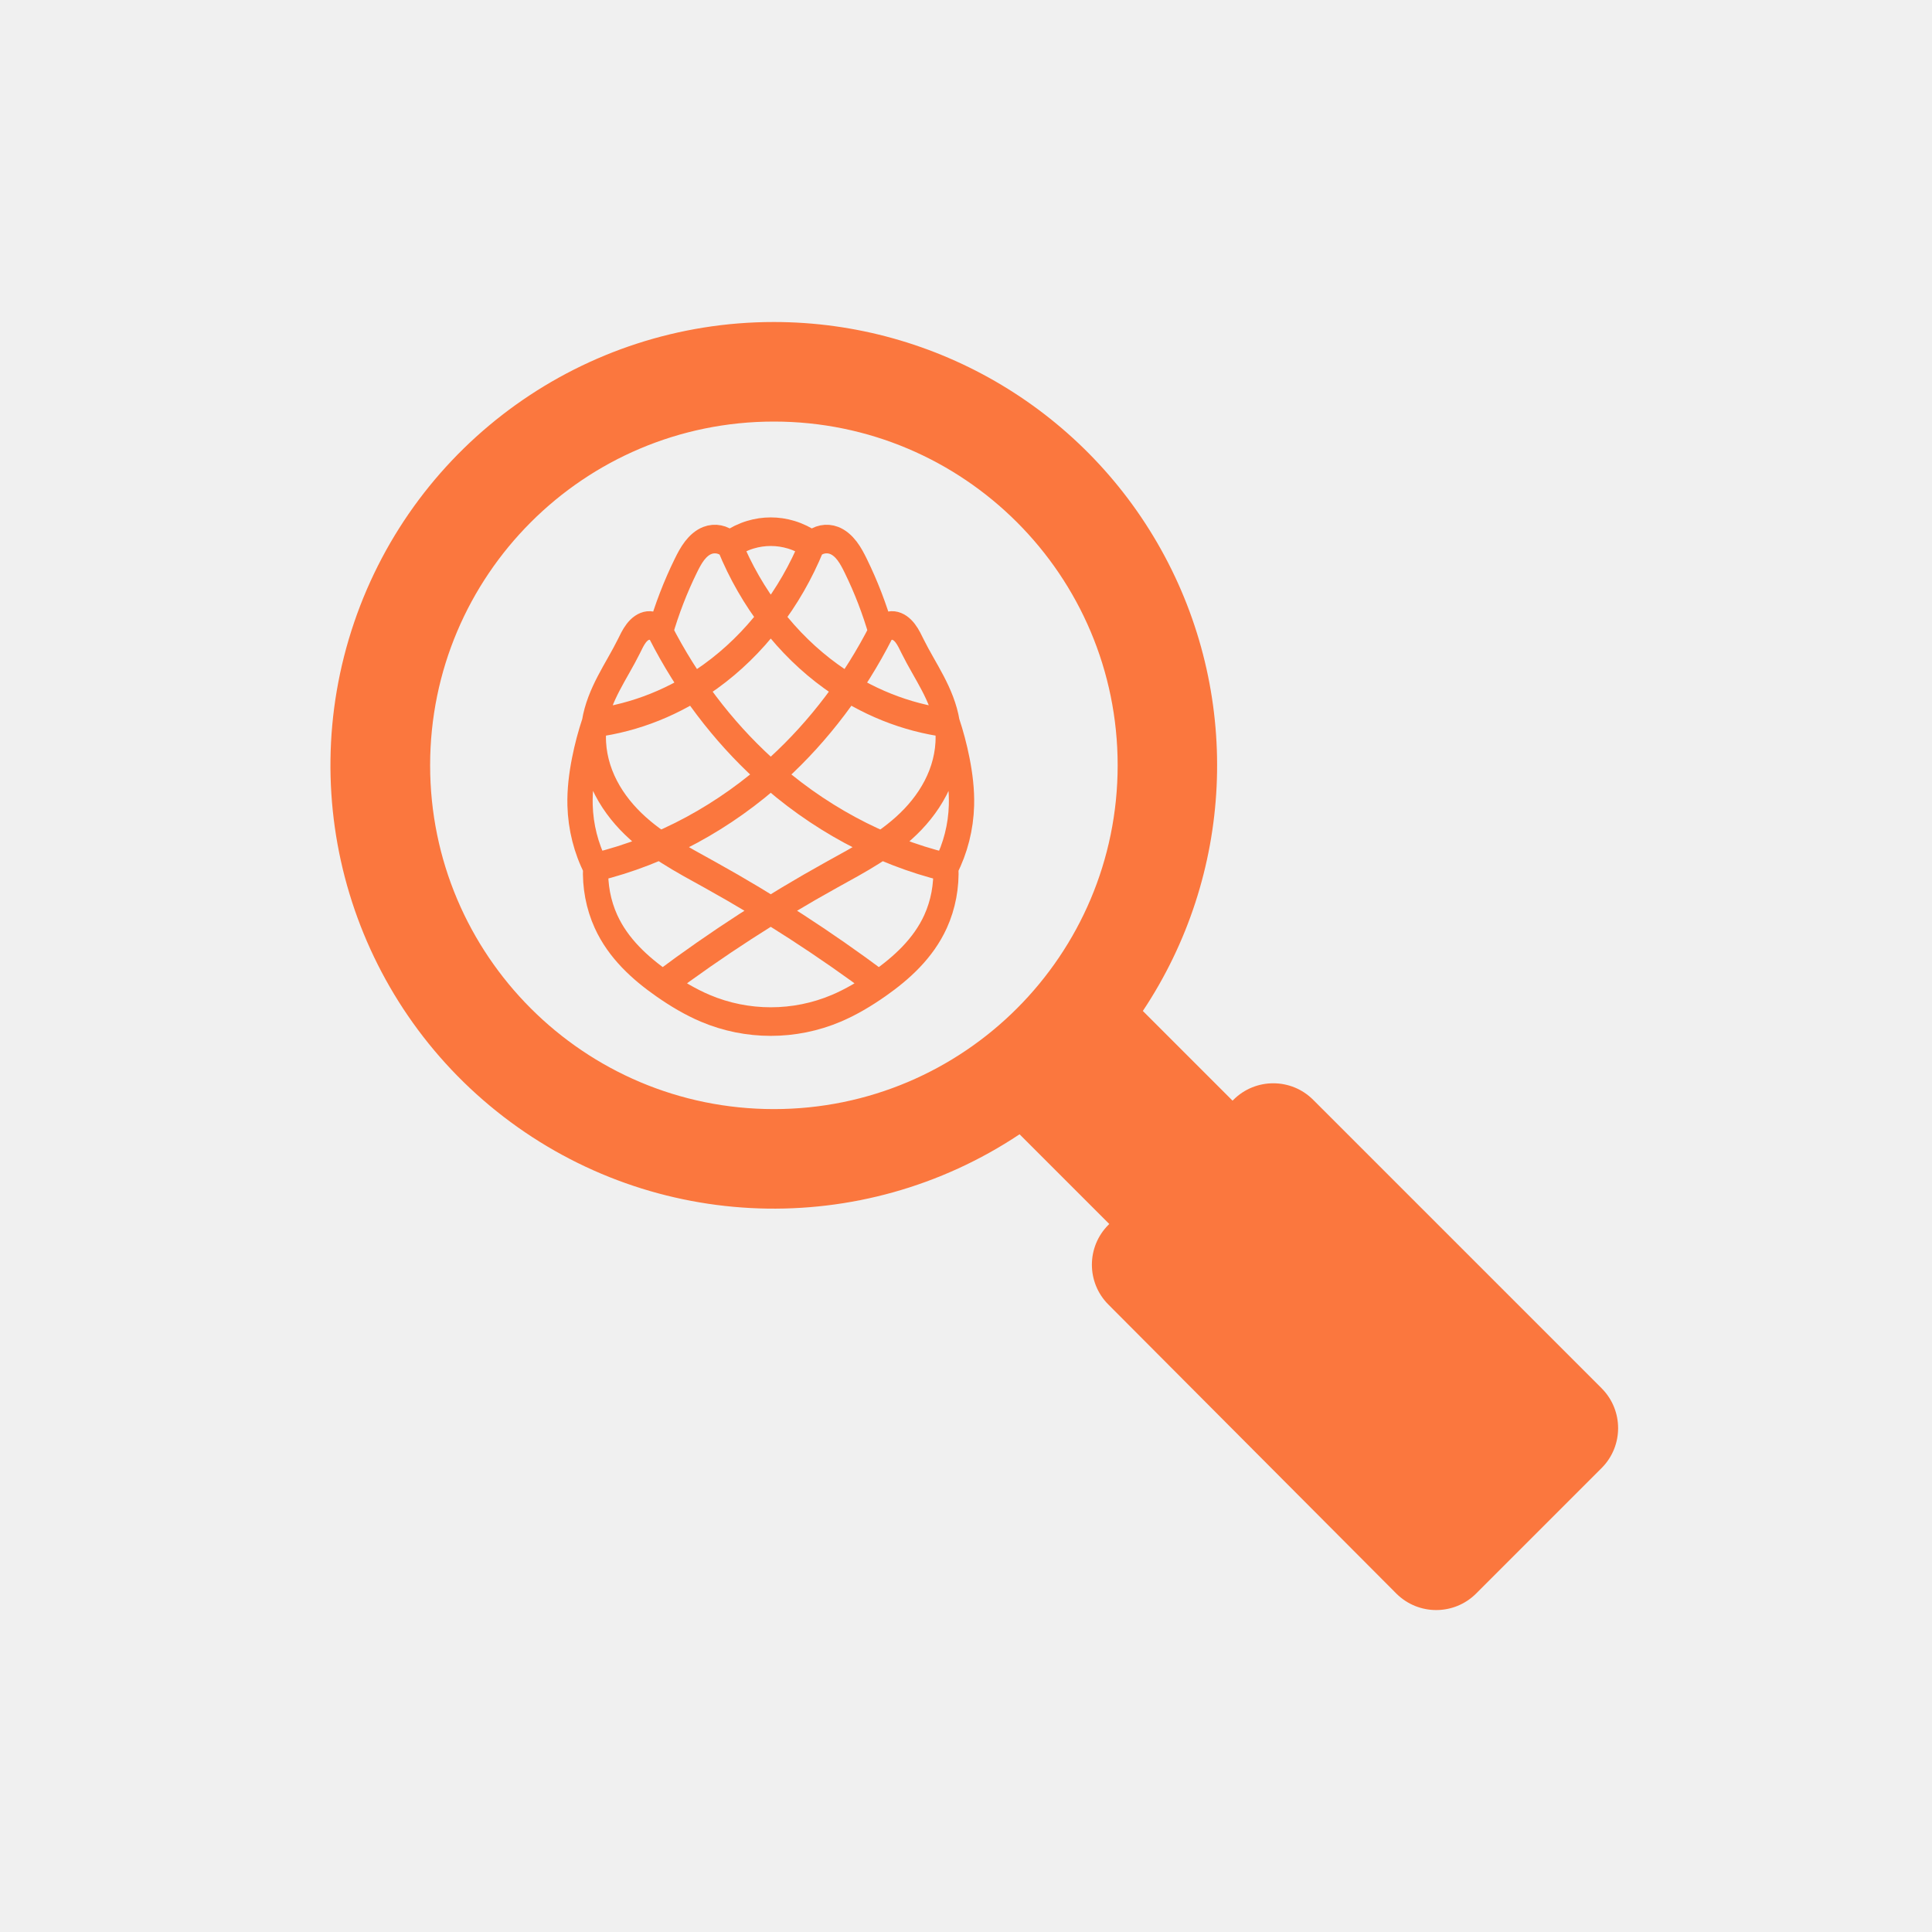
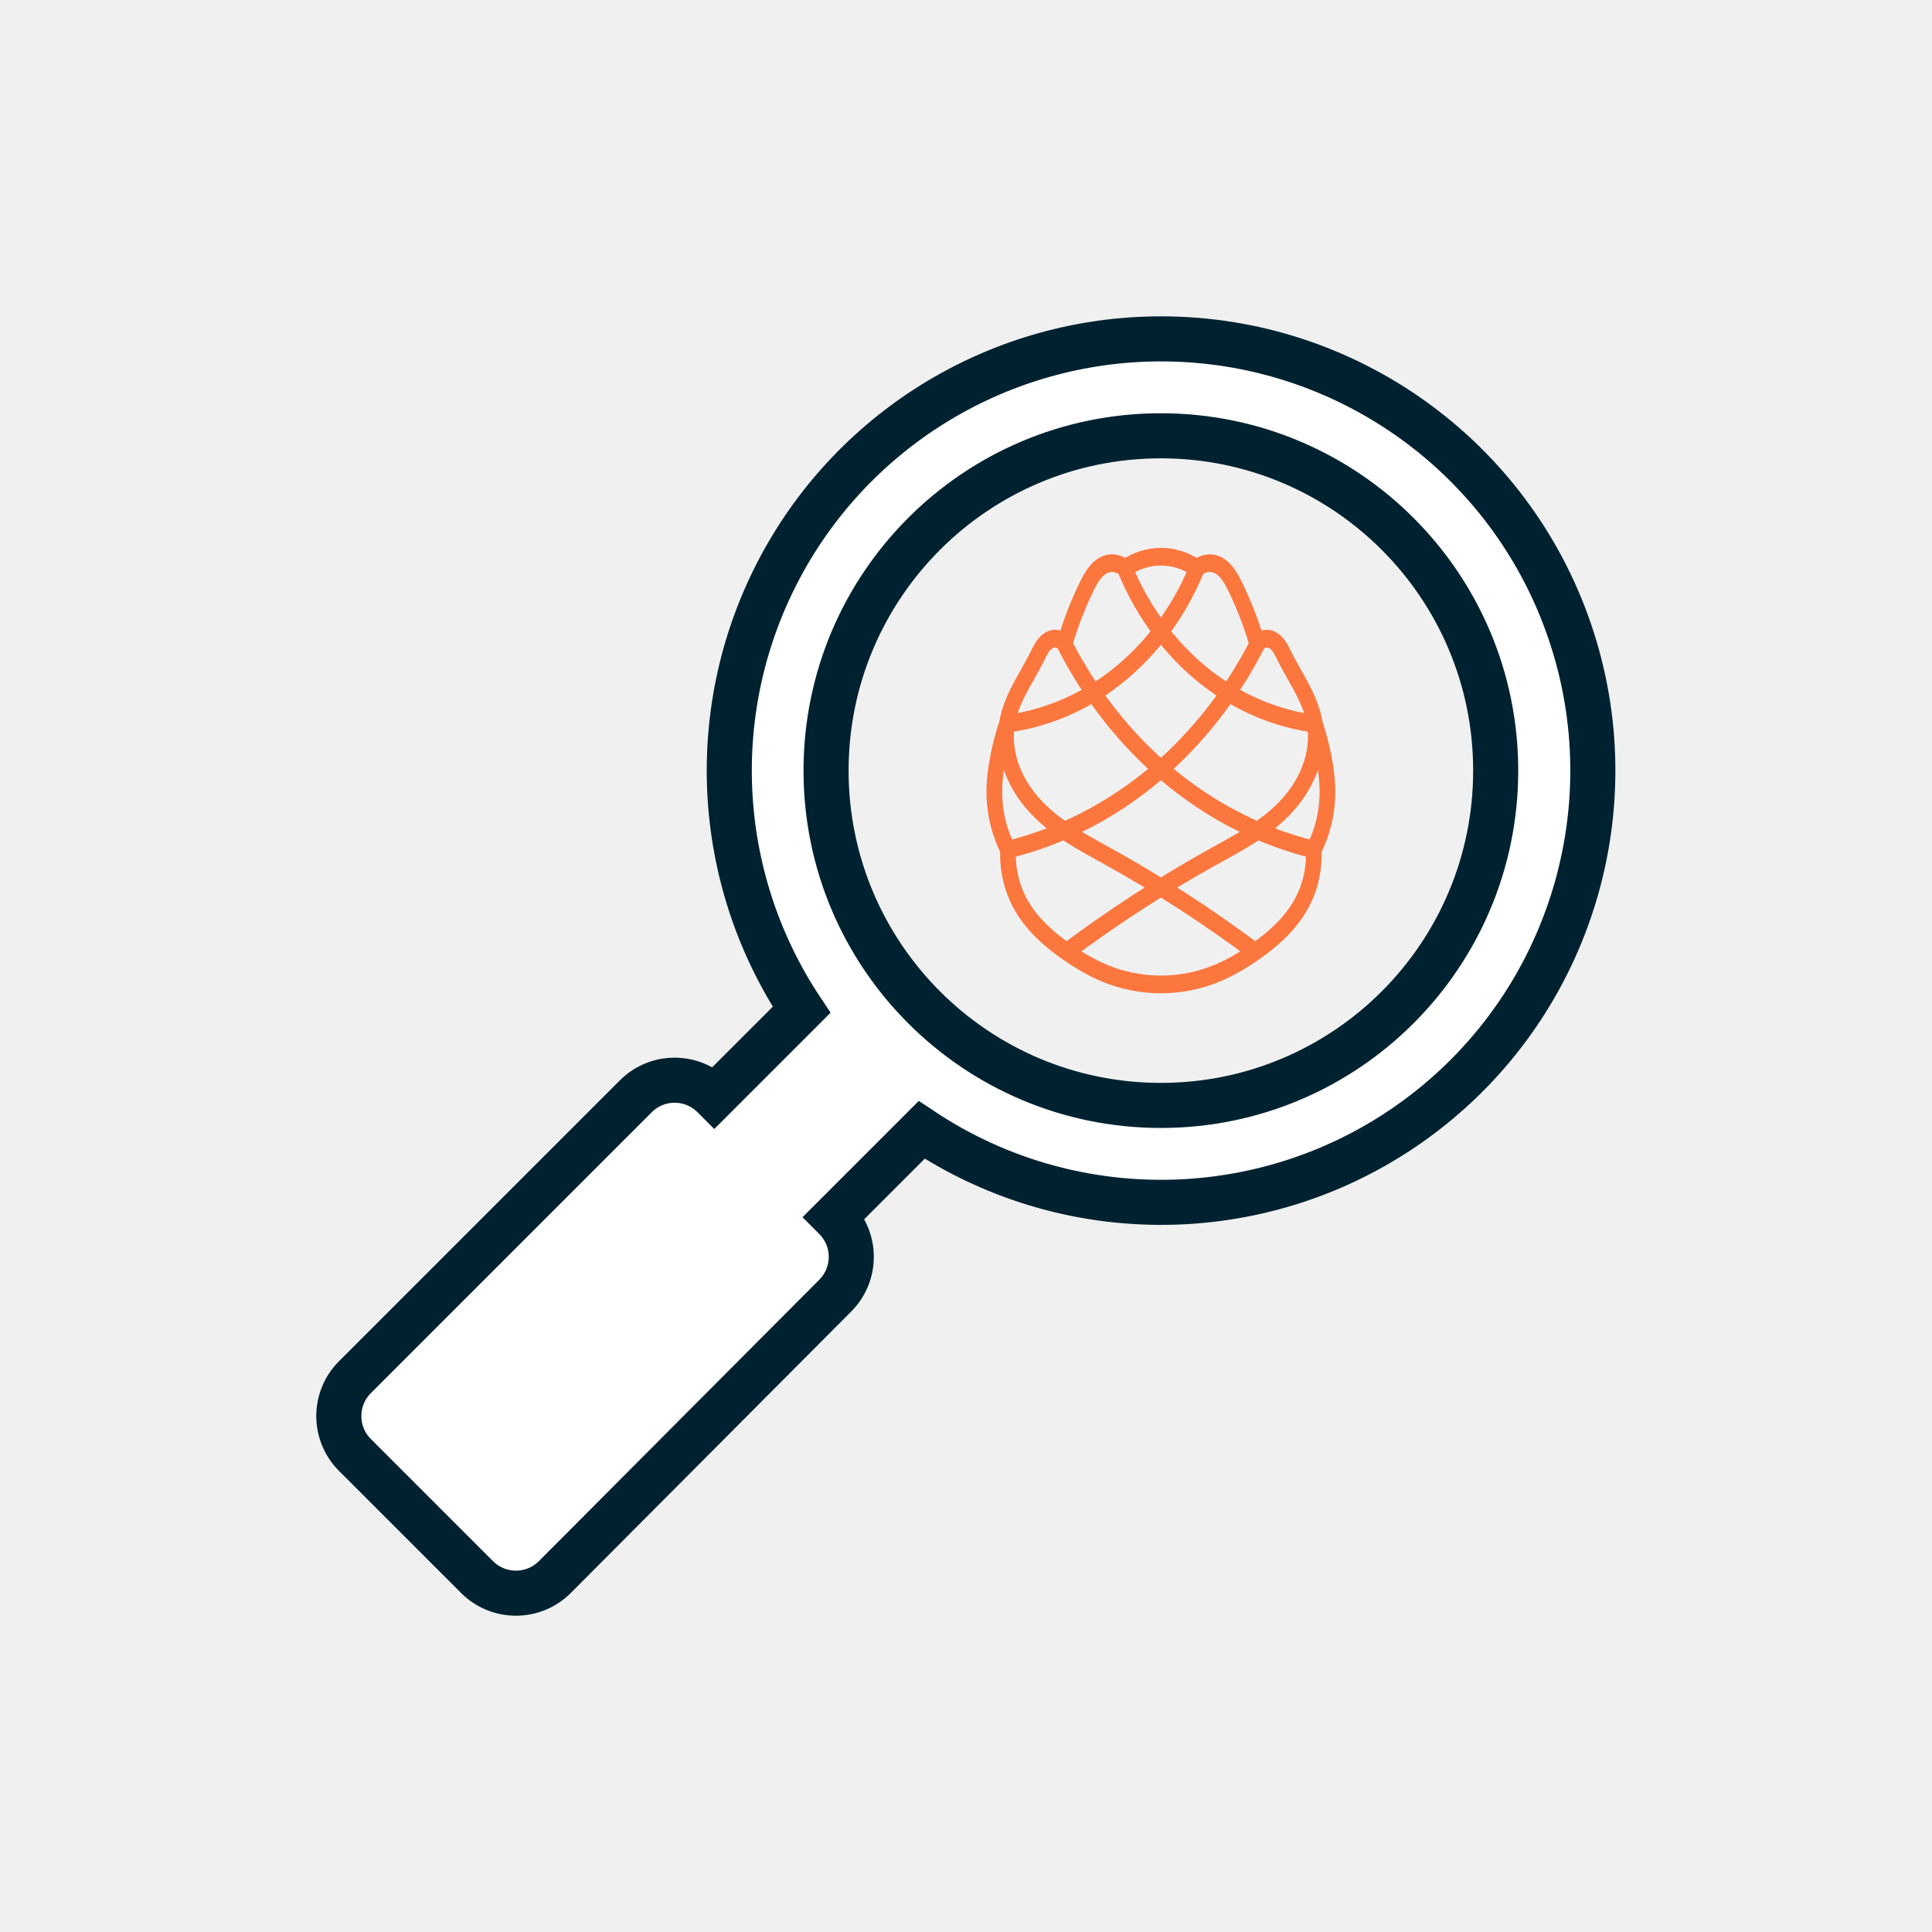
<svg xmlns="http://www.w3.org/2000/svg" width="30mm" height="30mm" viewBox="0 0 30 30" version="1.1" id="svg1">
  <defs id="defs1">
    </defs>
-   <g id="layer1" transform="translate(-12.63891,-5.672721)">
-     <g id="g1" transform="matrix(0.7110685,0,0,0.7110685,8.112845,5.936409)">
-       <path id="path148077-1-6-5-6-7" style="display:inline;fill:none;stroke:#fb773e;stroke-width:3.927;stroke-linecap:butt;stroke-linejoin:miter;stroke-dasharray:none;stroke-opacity:1" d="m 752.187,-246.494 c -10.296,-2.22 -20.056,-6.889 -28.246,-13.512 -6.449,-5.215 -11.925,-11.629 -16.064,-18.817 m 33.895,48.402 c -8.375,-5.542 -17.105,-10.546 -26.12,-14.971 -4.455,-2.187 -9.061,-4.287 -12.699,-7.664 -1.819,-1.688 -3.373,-3.692 -4.362,-5.968 -0.99,-2.276 -1.395,-4.834 -0.951,-7.275 0.353,-1.94 1.222,-3.75 2.223,-5.449 1.001,-1.699 2.142,-3.314 3.107,-5.034 0.354,-0.632 0.689,-1.284 1.163,-1.832 0.237,-0.274 0.508,-0.521 0.818,-0.71 0.309,-0.189 0.657,-0.319 1.018,-0.356 0.363,-0.037 0.736,0.024 1.07,0.173 0.333,0.15 0.626,0.388 0.84,0.684 1.02,-3.135 2.341,-6.173 3.938,-9.058 0.401,-0.724 0.822,-1.442 1.363,-2.067 0.541,-0.625 1.214,-1.157 1.997,-1.424 0.573,-0.195 1.196,-0.243 1.792,-0.136 0.596,0.106 1.164,0.365 1.634,0.746 1.007,-0.619 2.104,-1.091 3.246,-1.397 2.061,-0.552 4.267,-0.552 6.328,0 1.142,0.306 2.239,0.778 3.246,1.397 0.47,-0.381 1.038,-0.64 1.634,-0.746 0.596,-0.106 1.219,-0.059 1.792,0.137 0.783,0.267 1.455,0.799 1.996,1.424 0.541,0.625 0.963,1.344 1.363,2.067 1.598,2.885 2.922,5.923 3.947,9.058 0.213,-0.295 0.505,-0.532 0.836,-0.682 0.332,-0.15 0.702,-0.211 1.065,-0.176 0.361,0.035 0.71,0.165 1.02,0.353 0.31,0.189 0.583,0.435 0.82,0.71 0.475,0.549 0.811,1.201 1.166,1.835 0.965,1.719 2.104,3.334 3.103,5.034 0.999,1.699 1.866,3.51 2.216,5.449 0.442,2.442 0.035,4.999 -0.956,7.274 -0.99,2.275 -2.544,4.278 -4.362,5.967 -3.637,3.377 -8.241,5.478 -12.695,7.666 -9.013,4.428 -17.744,9.432 -26.12,14.971 m 44.133,-35.878 c 0.641,1.696 1.162,3.437 1.558,5.207 0.448,2.002 0.736,4.051 0.673,6.102 -0.091,2.974 -0.932,5.923 -2.426,8.497 0.139,2.573 -0.418,5.18 -1.597,7.472 -1.901,3.697 -5.284,6.411 -8.818,8.601 -2.096,1.299 -4.286,2.458 -6.594,3.324 -6.484,2.434 -13.851,2.434 -20.335,0 -2.308,-0.867 -4.498,-2.026 -6.594,-3.324 -3.534,-2.189 -6.919,-4.902 -8.818,-8.601 -1.177,-2.292 -1.731,-4.9 -1.587,-7.472 -1.498,-2.572 -2.344,-5.522 -2.435,-8.497 -0.063,-2.051 0.225,-4.1 0.673,-6.102 0.396,-1.769 0.917,-3.511 1.558,-5.207 m 33.78,-24.462 c -3.391,7.36 -8.935,13.713 -15.768,18.07 -5.418,3.455 -11.628,5.659 -18.012,6.393 m 20.961,-24.462 c 3.391,7.36 8.935,13.713 15.768,18.07 5.418,3.455 11.629,5.659 18.012,6.393 m -10.228,-12.523 c -4.143,7.187 -9.622,13.601 -16.074,18.817 -8.188,6.62 -17.944,11.288 -28.236,13.512" class="UnoptimicedTransforms" transform="matrix(-0.1406846,0,0,0.1589487,125.1947,57.74428)" />
-       <path class="cls-1" d="m 23.265,6.661 a 9.681,9.681 0 0 1 8.057,15.045 l 1.959,1.959 0.021,-0.021 a 1.231,1.231 0 0 1 1.737,0 l 6.304,6.304 a 1.233,1.233 0 0 1 0,1.737 l -2.746,2.746 a 1.233,1.233 0 0 1 -1.737,0 l -6.292,-6.315 a 1.231,1.231 0 0 1 0,-1.737 l 0.021,-0.021 -1.959,-1.959 A 9.681,9.681 0 1 1 23.265,6.661 Z m 0,2.174 a 7.507,7.507 0 1 1 -7.507,7.507 7.507,7.507 0 0 1 7.507,-7.507 z" id="path1" style="fill:#fb773e;fill-opacity:1;fill-rule:evenodd;stroke-width:0.294" />
-     </g>
-   </g>
+   <path class="cls-1" d="M 18.026,5.262 A 6.704,6.704 0 0 0 12.447,15.68 l -1.356,1.356 -0.014,-0.014 a 0.852,0.852 0 0 0 -1.203,0 l -4.365,4.365 a 0.854,0.854 0 0 0 0,1.203 l 1.901,1.901 a 0.854,0.854 0 0 0 1.203,0 l 4.357,-4.373 a 0.852,0.852 0 0 0 0,-1.203 l -0.014,-0.014 1.356,-1.356 a 6.704,6.704 0 1 0 3.714,-12.283 z m 0,1.505 A 5.199,5.199 0 1 0 23.225,11.966 5.199,5.199 0 0 0 18.026,6.767 Z" id="path1" style="fill:#ffffff;fill-opacity:1;fill-rule:evenodd;stroke:#002230;stroke-width:0.7;stroke-dasharray:none;stroke-opacity:1;paint-order:markers fill stroke" />
+   <path id="path148077-1-6-5-6-7-6" style="display:inline;fill:none;stroke:#fb773e;stroke-width:2.785;stroke-linecap:butt;stroke-linejoin:miter;stroke-dasharray:none;stroke-opacity:1" d="m 752.187,-246.494 c -10.296,-2.22 -20.056,-6.889 -28.246,-13.512 -6.449,-5.215 -11.925,-11.629 -16.064,-18.817 m 33.895,48.402 c -8.375,-5.542 -17.105,-10.546 -26.12,-14.971 -4.455,-2.187 -9.061,-4.287 -12.699,-7.664 -1.819,-1.688 -3.373,-3.692 -4.362,-5.968 -0.99,-2.276 -1.395,-4.834 -0.951,-7.275 0.353,-1.94 1.222,-3.75 2.223,-5.449 1.001,-1.699 2.142,-3.314 3.107,-5.034 0.354,-0.632 0.689,-1.284 1.163,-1.832 0.237,-0.274 0.508,-0.521 0.818,-0.71 0.309,-0.189 0.657,-0.319 1.018,-0.356 0.363,-0.037 0.736,0.024 1.07,0.173 0.333,0.15 0.626,0.388 0.84,0.684 1.02,-3.135 2.341,-6.173 3.938,-9.058 0.401,-0.724 0.822,-1.442 1.363,-2.067 0.541,-0.625 1.214,-1.157 1.997,-1.424 0.573,-0.195 1.196,-0.243 1.792,-0.136 0.596,0.106 1.164,0.365 1.634,0.746 1.007,-0.619 2.104,-1.091 3.246,-1.397 2.061,-0.552 4.267,-0.552 6.328,0 1.142,0.306 2.239,0.778 3.246,1.397 0.47,-0.381 1.038,-0.64 1.634,-0.746 0.596,-0.106 1.219,-0.059 1.792,0.137 0.783,0.267 1.455,0.799 1.996,1.424 0.541,0.625 0.963,1.344 1.363,2.067 1.598,2.885 2.922,5.923 3.947,9.058 0.213,-0.295 0.505,-0.532 0.836,-0.682 0.332,-0.15 0.702,-0.211 1.065,-0.176 0.361,0.035 0.71,0.165 1.02,0.353 0.31,0.189 0.583,0.435 0.82,0.71 0.475,0.549 0.811,1.201 1.166,1.835 0.965,1.719 2.104,3.334 3.103,5.034 0.999,1.699 1.866,3.51 2.216,5.449 0.442,2.442 0.035,4.999 -0.956,7.274 -0.99,2.275 -2.544,4.278 -4.362,5.967 -3.637,3.377 -8.241,5.478 -12.695,7.666 -9.013,4.428 -17.744,9.432 -26.12,14.971 m 44.133,-35.878 c 0.641,1.696 1.162,3.437 1.558,5.207 0.448,2.002 0.736,4.051 0.673,6.102 -0.091,2.974 -0.932,5.923 -2.426,8.497 0.139,2.573 -0.418,5.18 -1.597,7.472 -1.901,3.697 -5.284,6.411 -8.818,8.601 -2.096,1.299 -4.286,2.458 -6.594,3.324 -6.484,2.434 -13.851,2.434 -20.335,0 -2.308,-0.867 -4.498,-2.026 -6.594,-3.324 -3.534,-2.189 -6.919,-4.902 -8.818,-8.601 -1.177,-2.292 -1.731,-4.9 -1.587,-7.472 -1.498,-2.572 -2.344,-5.522 -2.435,-8.497 -0.063,-2.051 0.225,-4.1 0.673,-6.102 0.396,-1.769 0.917,-3.511 1.558,-5.207 m 33.78,-24.462 c -3.391,7.36 -8.935,13.713 -15.768,18.07 -5.418,3.455 -11.628,5.659 -18.012,6.393 m 20.961,-24.462 c 3.391,7.36 8.935,13.713 15.768,18.07 5.418,3.455 11.629,5.659 18.012,6.393 m -10.228,-12.523 c -4.143,7.187 -9.622,13.601 -16.074,18.817 -8.188,6.62 -17.944,11.288 -28.236,13.512" class="UnoptimicedTransforms" transform="matrix(0.08733876,0,0,0.09867737,-45.29534,37.51529)" />
</svg>
